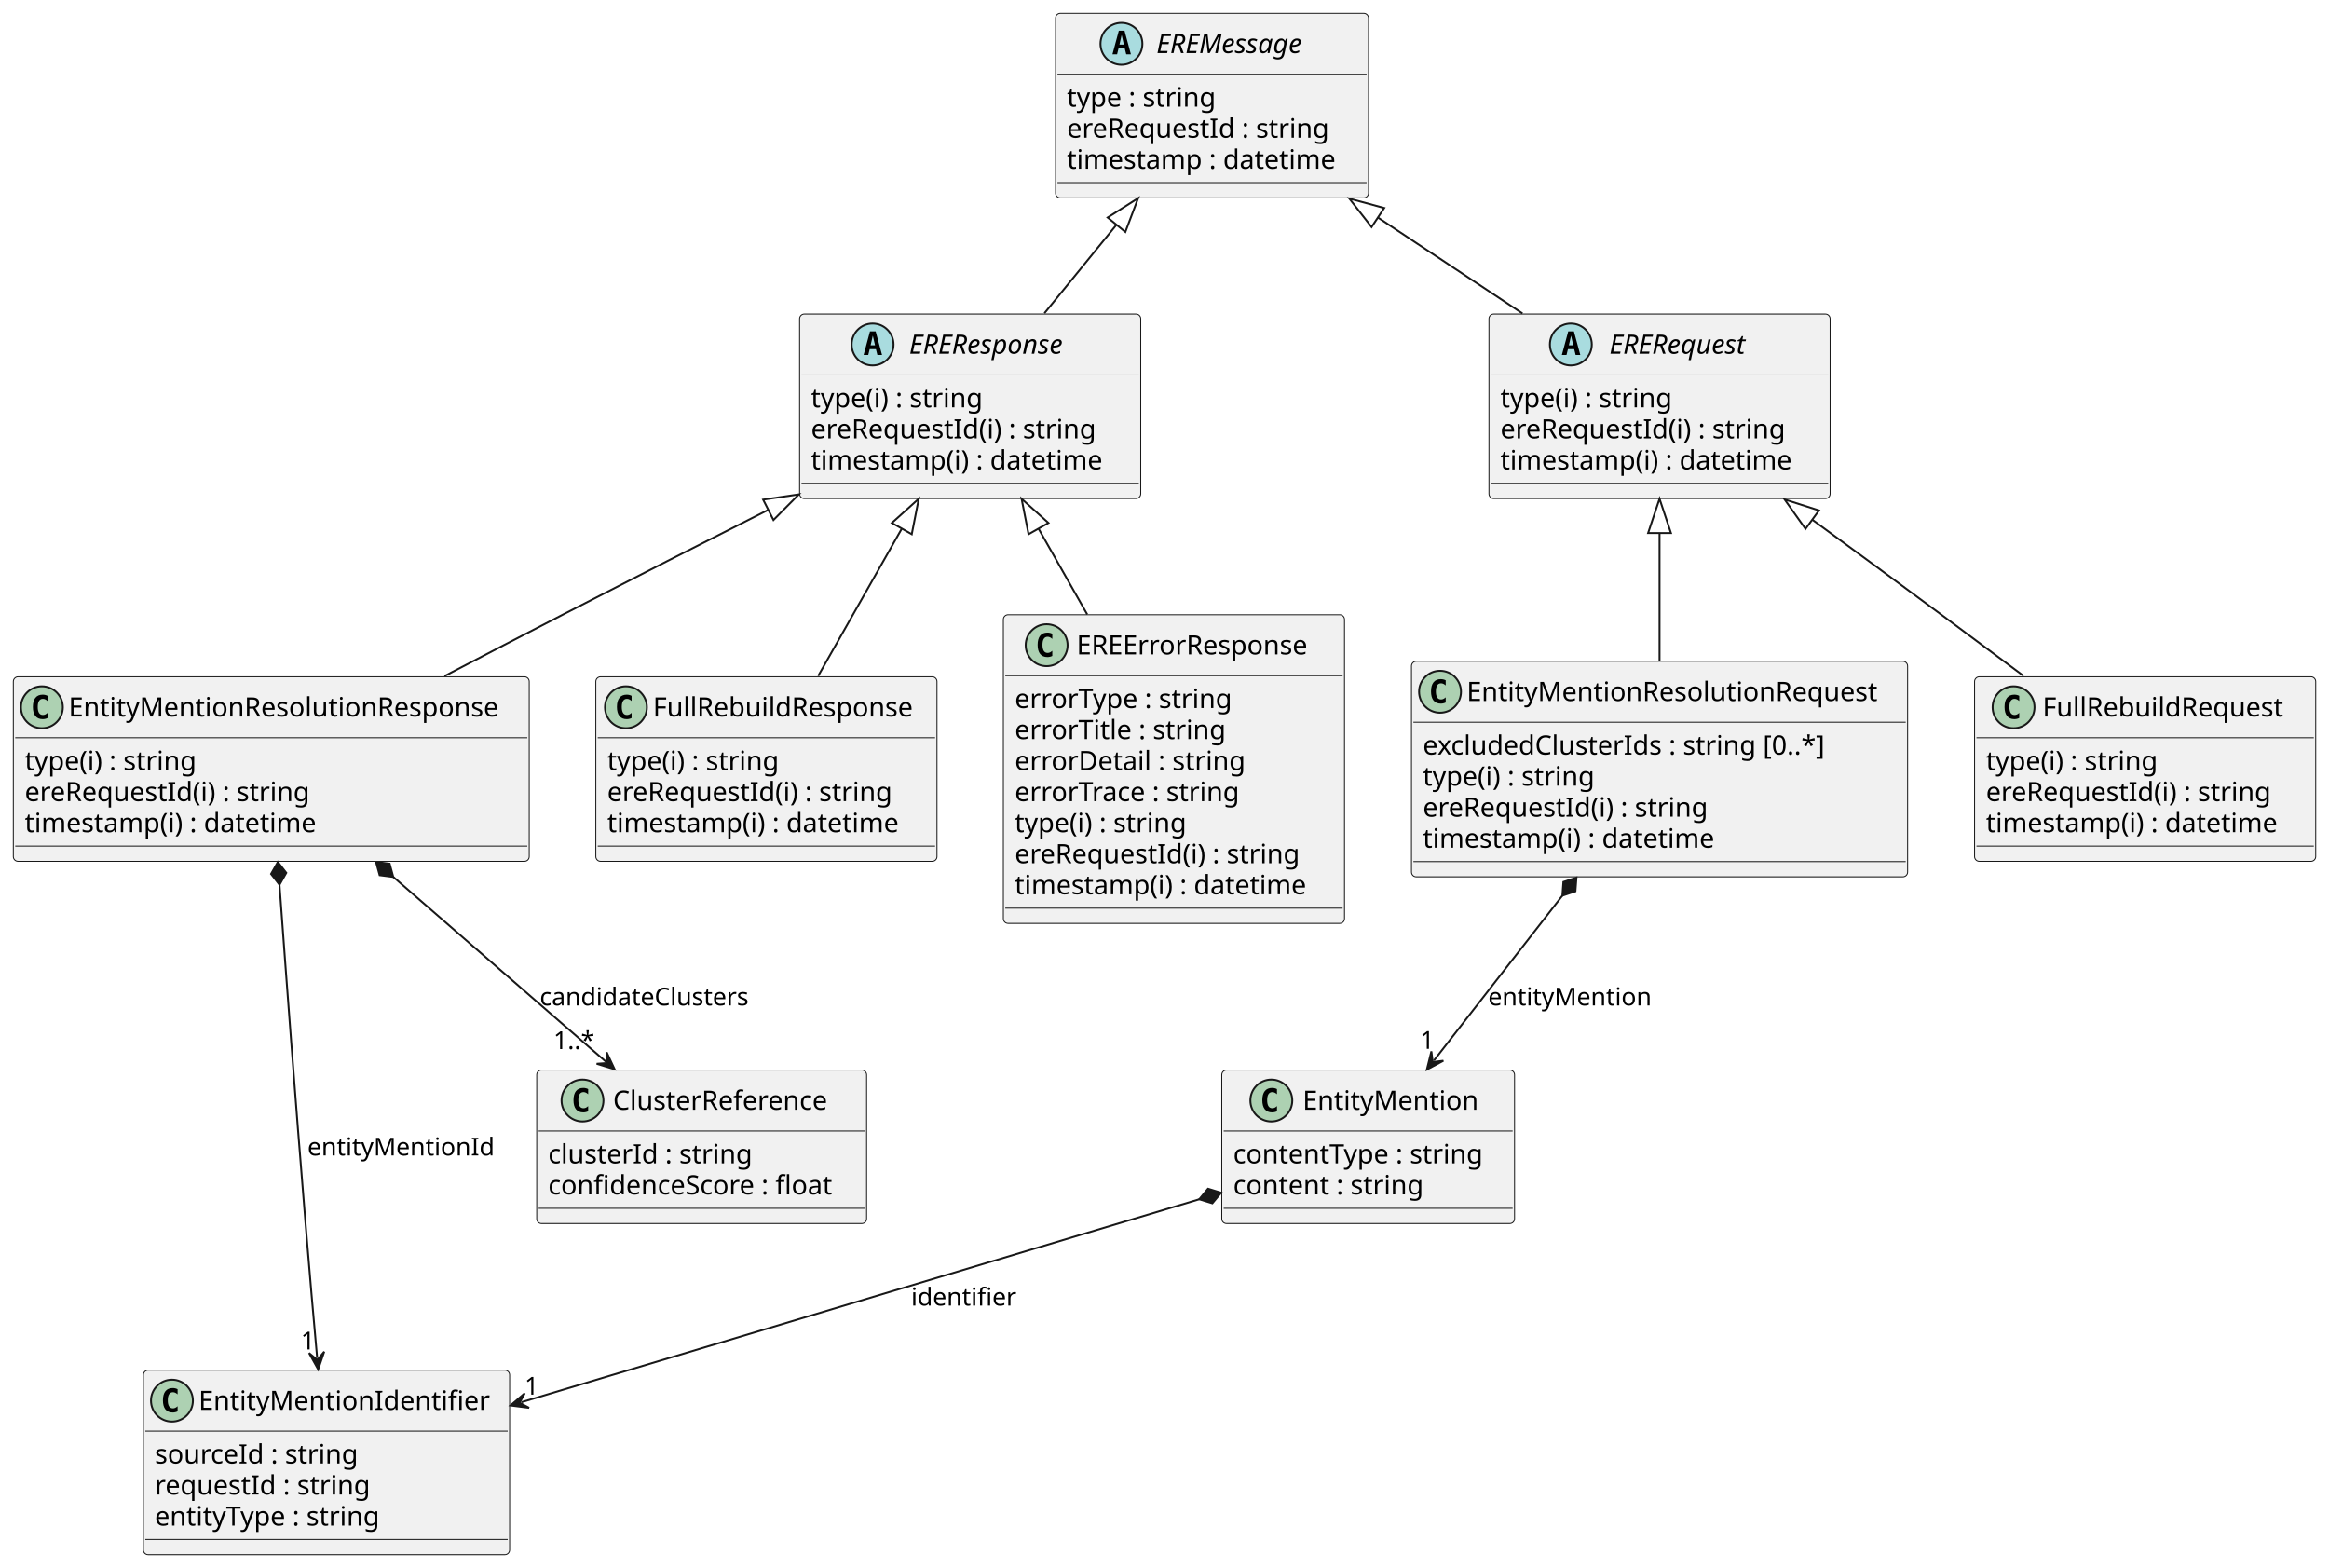
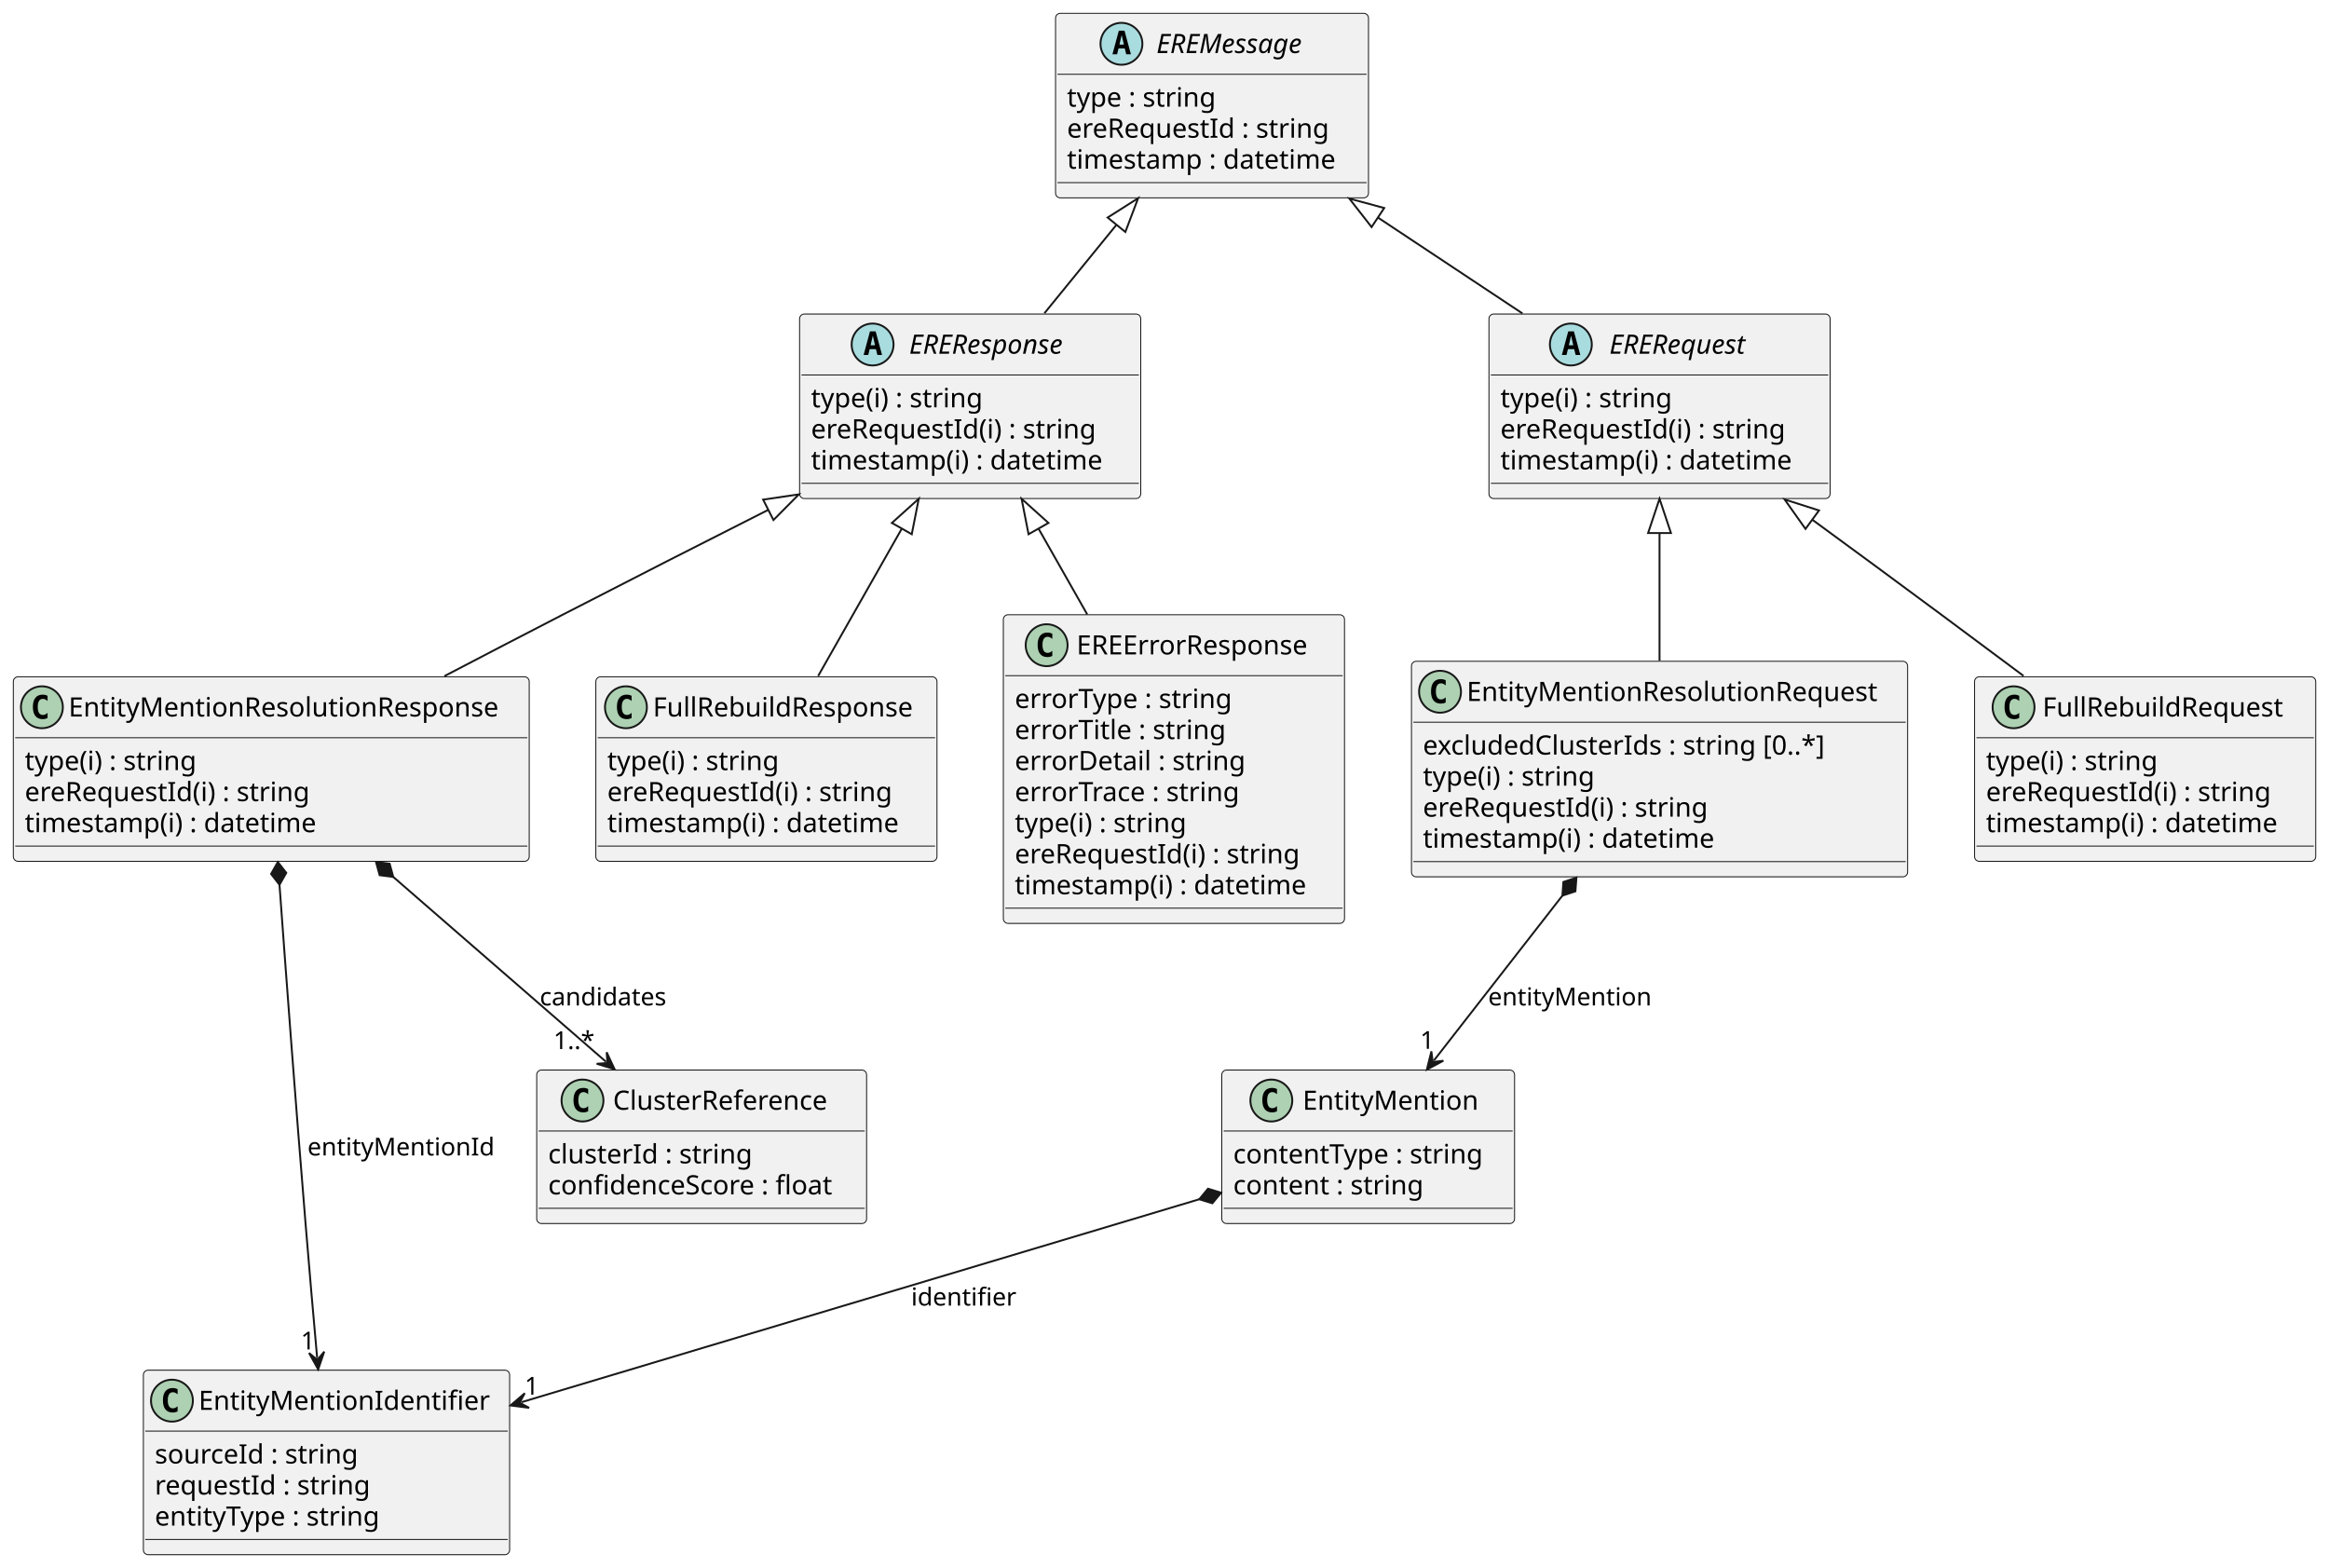
<svg xmlns="http://www.w3.org/2000/svg" xmlns:xlink="http://www.w3.org/1999/xlink" contentStyleType="text/css" data-diagram-type="CLASS" height="823px" preserveAspectRatio="none" style="width:1223px;height:823px;background:#FFFFFF;" version="1.1" viewBox="0 0 1223 823" width="1223px" zoomAndPan="magnify">
  <defs />
  <g>
    <g class="entity" data-entity="EntityMentionResolutionResponse" data-source-line="1" data-uid="ent0002" id="entity_EntityMentionResolutionResponse">
      <a href="" target="_top" title="An entity resolution response returned by the ERE." xlink:actuate="onRequest" xlink:href="" xlink:show="new" xlink:title="An entity resolution response returned by the ERE." xlink:type="simple">
        <rect fill="#F1F1F1" height="96.891" rx="2.5" ry="2.5" style="stroke:#181818;stroke-width:0.5;" width="270.902" x="7" y="355.37" />
        <ellipse cx="22" cy="371.37" fill="#ADD1B2" rx="11" ry="11" style="stroke:#181818;stroke-width:1;" />
        <path d="M24.969,377.011 Q24.391,377.308 23.75,377.448 Q23.109,377.604 22.406,377.604 Q19.906,377.604 18.578,375.964 Q17.266,374.308 17.266,371.183 Q17.266,368.058 18.578,366.401 Q19.906,364.745 22.406,364.745 Q23.109,364.745 23.75,364.901 Q24.406,365.058 24.969,365.354 L24.969,368.073 Q24.344,367.495 23.75,367.229 Q23.156,366.948 22.531,366.948 Q21.188,366.948 20.5,368.026 Q19.812,369.089 19.812,371.183 Q19.812,373.276 20.5,374.354 Q21.188,375.417 22.531,375.417 Q23.156,375.417 23.75,375.151 Q24.344,374.87 24.969,374.292 L24.969,377.011 Z " fill="#000000" />
        <text fill="#000000" font-family="sans-serif" font-size="14" lengthAdjust="spacing" textLength="238.902" x="36" y="376.217">EntityMentionResolutionResponse</text>
        <line style="stroke:#181818;stroke-width:0.5;" x1="8" x2="276.902" y1="387.37" y2="387.37" />
        <text fill="#000000" font-family="sans-serif" font-size="14" lengthAdjust="spacing" textLength="99.894" x="13" y="404.365">type(i) : string</text>
        <text fill="#000000" font-family="sans-serif" font-size="14" lengthAdjust="spacing" textLength="162.114" x="13" y="420.662">ereRequestId(i) : string</text>
        <text fill="#000000" font-family="sans-serif" font-size="14" lengthAdjust="spacing" textLength="167.145" x="13" y="436.959">timestamp(i) : datetime</text>
        <line style="stroke:#181818;stroke-width:0.5;" x1="8" x2="276.902" y1="444.261" y2="444.261" />
      </a>
    </g>
    <g class="entity" data-entity="EntityMentionIdentifier" data-source-line="6" data-uid="ent0003" id="entity_EntityMentionIdentifier">
      <a href="" target="_top" title="A container that groups the attributes needed to identify an entity mention in a resolution request" xlink:actuate="onRequest" xlink:href="" xlink:show="new" xlink:title="A container that groups the attributes needed to identify an entity mention in a resolution request" xlink:type="simple">
        <rect fill="#F1F1F1" height="96.891" rx="2.5" ry="2.5" style="stroke:#181818;stroke-width:0.5;" width="192.323" x="75.29" y="719.45" />
        <ellipse cx="90.29" cy="735.45" fill="#ADD1B2" rx="11" ry="11" style="stroke:#181818;stroke-width:1;" />
        <path d="M93.259,741.091 Q92.681,741.388 92.04,741.528 Q91.399,741.684 90.696,741.684 Q88.196,741.684 86.868,740.044 Q85.556,738.388 85.556,735.263 Q85.556,732.138 86.868,730.481 Q88.196,728.825 90.696,728.825 Q91.399,728.825 92.04,728.981 Q92.696,729.138 93.259,729.434 L93.259,732.153 Q92.634,731.575 92.04,731.309 Q91.446,731.028 90.821,731.028 Q89.478,731.028 88.79,732.106 Q88.103,733.169 88.103,735.263 Q88.103,737.356 88.79,738.434 Q89.478,739.497 90.821,739.497 Q91.446,739.497 92.04,739.231 Q92.634,738.95 93.259,738.372 L93.259,741.091 Z " fill="#000000" />
        <text fill="#000000" font-family="sans-serif" font-size="14" lengthAdjust="spacing" textLength="160.323" x="104.29" y="740.297">EntityMentionIdentifier</text>
        <line style="stroke:#181818;stroke-width:0.5;" x1="76.29" x2="266.613" y1="751.45" y2="751.45" />
        <text fill="#000000" font-family="sans-serif" font-size="14" lengthAdjust="spacing" textLength="113.62" x="81.29" y="768.445">sourceId : string</text>
        <text fill="#000000" font-family="sans-serif" font-size="14" lengthAdjust="spacing" textLength="120.347" x="81.29" y="784.742">requestId : string</text>
        <text fill="#000000" font-family="sans-serif" font-size="14" lengthAdjust="spacing" textLength="128.782" x="81.29" y="801.039">entityType : string</text>
        <line style="stroke:#181818;stroke-width:0.5;" x1="76.29" x2="266.613" y1="808.341" y2="808.341" />
      </a>
    </g>
    <g class="entity" data-entity="EntityMention" data-source-line="11" data-uid="ent0004" id="entity_EntityMention">
      <a href="" target="_top" title="An entity mention is a representation of a real-world entity, as provided by the ERS." xlink:actuate="onRequest" xlink:href="" xlink:show="new" xlink:title="An entity mention is a representation of a real-world entity, as provided by the ERS." xlink:type="simple">
        <rect fill="#F1F1F1" height="80.594" rx="2.5" ry="2.5" style="stroke:#181818;stroke-width:0.5;" width="153.743" x="641.58" y="561.86" />
        <ellipse cx="667.6" cy="577.86" fill="#ADD1B2" rx="11" ry="11" style="stroke:#181818;stroke-width:1;" />
        <path d="M670.568,583.501 Q669.99,583.798 669.35,583.938 Q668.709,584.094 668.006,584.094 Q665.506,584.094 664.178,582.454 Q662.865,580.798 662.865,577.673 Q662.865,574.548 664.178,572.891 Q665.506,571.235 668.006,571.235 Q668.709,571.235 669.35,571.391 Q670.006,571.548 670.568,571.844 L670.568,574.563 Q669.943,573.985 669.35,573.719 Q668.756,573.438 668.131,573.438 Q666.787,573.438 666.1,574.516 Q665.412,575.579 665.412,577.673 Q665.412,579.766 666.1,580.844 Q666.787,581.907 668.131,581.907 Q668.756,581.907 669.35,581.641 Q669.943,581.36 670.568,580.782 L670.568,583.501 Z " fill="#000000" />
        <text fill="#000000" font-family="sans-serif" font-size="14" lengthAdjust="spacing" textLength="97.255" x="684.049" y="582.707">EntityMention</text>
        <line style="stroke:#181818;stroke-width:0.5;" x1="642.58" x2="794.323" y1="593.86" y2="593.86" />
        <text fill="#000000" font-family="sans-serif" font-size="14" lengthAdjust="spacing" textLength="141.743" x="647.58" y="610.855">contentType : string</text>
        <text fill="#000000" font-family="sans-serif" font-size="14" lengthAdjust="spacing" textLength="107.406" x="647.58" y="627.152">content : string</text>
        <line style="stroke:#181818;stroke-width:0.5;" x1="642.58" x2="794.323" y1="634.454" y2="634.454" />
      </a>
    </g>
    <g class="entity" data-entity="ClusterReference" data-source-line="17" data-uid="ent0007" id="entity_ClusterReference">
      <a href="" target="_top" title="A reference to a cluster to which an entity is deemed to belong, with an associated confidence score." xlink:actuate="onRequest" xlink:href="" xlink:show="new" xlink:title="A reference to a cluster to which an entity is deemed to belong, with an associated confidence score." xlink:type="simple">
        <rect fill="#F1F1F1" height="80.594" rx="2.5" ry="2.5" style="stroke:#181818;stroke-width:0.5;" width="173.226" x="281.84" y="561.86" />
        <ellipse cx="305.885" cy="577.86" fill="#ADD1B2" rx="11" ry="11" style="stroke:#181818;stroke-width:1;" />
        <path d="M308.854,583.501 Q308.275,583.798 307.635,583.938 Q306.994,584.094 306.291,584.094 Q303.791,584.094 302.463,582.454 Q301.15,580.798 301.15,577.673 Q301.15,574.548 302.463,572.891 Q303.791,571.235 306.291,571.235 Q306.994,571.235 307.635,571.391 Q308.291,571.548 308.854,571.844 L308.854,574.563 Q308.229,573.985 307.635,573.719 Q307.041,573.438 306.416,573.438 Q305.072,573.438 304.385,574.516 Q303.697,575.579 303.697,577.673 Q303.697,579.766 304.385,580.844 Q305.072,581.907 306.416,581.907 Q307.041,581.907 307.635,581.641 Q308.229,581.36 308.854,580.782 L308.854,583.501 Z " fill="#000000" />
        <text fill="#000000" font-family="sans-serif" font-size="14" lengthAdjust="spacing" textLength="121.126" x="321.895" y="582.707">ClusterReference</text>
        <line style="stroke:#181818;stroke-width:0.5;" x1="282.84" x2="454.066" y1="593.86" y2="593.86" />
        <text fill="#000000" font-family="sans-serif" font-size="14" lengthAdjust="spacing" textLength="114.434" x="287.84" y="610.855">clusterId : string</text>
        <text fill="#000000" font-family="sans-serif" font-size="14" lengthAdjust="spacing" textLength="161.226" x="287.84" y="627.152">confidenceScore : float</text>
        <line style="stroke:#181818;stroke-width:0.5;" x1="282.84" x2="454.066" y1="634.454" y2="634.454" />
      </a>
    </g>
    <g class="entity" data-entity="EREResponse" data-source-line="21" data-uid="ent0008" id="entity_EREResponse">
      <a href="" target="_top" title="Root class to represent all the responses sent by the ERE." xlink:actuate="onRequest" xlink:href="" xlink:show="new" xlink:title="Root class to represent all the responses sent by the ERE." xlink:type="simple">
        <rect fill="#F1F1F1" height="96.891" rx="2.5" ry="2.5" style="stroke:#181818;stroke-width:0.5;" width="179.145" x="419.88" y="164.89" />
        <ellipse cx="458.217" cy="180.89" fill="#A9DCDF" rx="11" ry="11" style="stroke:#181818;stroke-width:1;" />
        <path d="M458.326,176.234 L457.17,181.312 L459.498,181.312 L458.326,176.234 Z M456.842,173.999 L459.826,173.999 L463.185,186.39 L460.732,186.39 L459.967,183.327 L456.685,183.327 L455.935,186.39 L453.498,186.39 L456.842,173.999 Z " fill="#000000" />
        <text fill="#000000" font-family="sans-serif" font-size="14" font-style="italic" lengthAdjust="spacing" textLength="95.286" x="477.403" y="185.737">EREResponse</text>
        <line style="stroke:#181818;stroke-width:0.5;" x1="420.88" x2="598.025" y1="196.89" y2="196.89" />
        <text fill="#000000" font-family="sans-serif" font-size="14" lengthAdjust="spacing" textLength="99.894" x="425.88" y="213.885">type(i) : string</text>
        <text fill="#000000" font-family="sans-serif" font-size="14" lengthAdjust="spacing" textLength="162.114" x="425.88" y="230.182">ereRequestId(i) : string</text>
        <text fill="#000000" font-family="sans-serif" font-size="14" lengthAdjust="spacing" textLength="167.145" x="425.88" y="246.479">timestamp(i) : datetime</text>
        <line style="stroke:#181818;stroke-width:0.5;" x1="420.88" x2="598.025" y1="253.781" y2="253.781" />
      </a>
    </g>
    <g class="entity" data-entity="EntityMentionResolutionRequest" data-source-line="28" data-uid="ent0011" id="entity_EntityMentionResolutionRequest">
      <a href="" target="_top" title="An entity resolution request sent to the ERE, containing the entity to be resolved." xlink:actuate="onRequest" xlink:href="" xlink:show="new" xlink:title="An entity resolution request sent to the ERE, containing the entity to be resolved." xlink:type="simple">
        <rect fill="#F1F1F1" height="113.188" rx="2.5" ry="2.5" style="stroke:#181818;stroke-width:0.5;" width="260.532" x="741.19" y="347.22" />
        <ellipse cx="756.19" cy="363.22" fill="#ADD1B2" rx="11" ry="11" style="stroke:#181818;stroke-width:1;" />
        <path d="M759.159,368.861 Q758.581,369.158 757.94,369.298 Q757.299,369.454 756.596,369.454 Q754.096,369.454 752.768,367.814 Q751.456,366.158 751.456,363.033 Q751.456,359.908 752.768,358.251 Q754.096,356.595 756.596,356.595 Q757.299,356.595 757.94,356.751 Q758.596,356.908 759.159,357.204 L759.159,359.923 Q758.534,359.345 757.94,359.079 Q757.346,358.798 756.721,358.798 Q755.378,358.798 754.69,359.876 Q754.003,360.939 754.003,363.033 Q754.003,365.126 754.69,366.204 Q755.378,367.267 756.721,367.267 Q757.346,367.267 757.94,367.001 Q758.534,366.72 759.159,366.142 L759.159,368.861 Z " fill="#000000" />
        <text fill="#000000" font-family="sans-serif" font-size="14" lengthAdjust="spacing" textLength="228.532" x="770.19" y="368.067">EntityMentionResolutionRequest</text>
        <line style="stroke:#181818;stroke-width:0.5;" x1="742.19" x2="1000.722" y1="379.22" y2="379.22" />
        <text fill="#000000" font-family="sans-serif" font-size="14" lengthAdjust="spacing" textLength="232.183" x="747.19" y="396.215">excludedClusterIds : string  [0..*]</text>
        <text fill="#000000" font-family="sans-serif" font-size="14" lengthAdjust="spacing" textLength="99.894" x="747.19" y="412.512">type(i) : string</text>
        <text fill="#000000" font-family="sans-serif" font-size="14" lengthAdjust="spacing" textLength="162.114" x="747.19" y="428.809">ereRequestId(i) : string</text>
        <text fill="#000000" font-family="sans-serif" font-size="14" lengthAdjust="spacing" textLength="167.145" x="747.19" y="445.106">timestamp(i) : datetime</text>
        <line style="stroke:#181818;stroke-width:0.5;" x1="742.19" x2="1000.722" y1="452.408" y2="452.408" />
      </a>
    </g>
    <g class="entity" data-entity="ERERequest" data-source-line="35" data-uid="ent0013" id="entity_ERERequest">
      <a href="" target="_top" title="Root class to represent all the requests sent to the ERE." xlink:actuate="onRequest" xlink:href="" xlink:show="new" xlink:title="Root class to represent all the requests sent to the ERE." xlink:type="simple">
        <rect fill="#F1F1F1" height="96.891" rx="2.5" ry="2.5" style="stroke:#181818;stroke-width:0.5;" width="179.145" x="781.88" y="164.89" />
        <ellipse cx="824.883" cy="180.89" fill="#A9DCDF" rx="11" ry="11" style="stroke:#181818;stroke-width:1;" />
        <path d="M824.993,176.234 L823.836,181.312 L826.164,181.312 L824.993,176.234 Z M823.508,173.999 L826.493,173.999 L829.852,186.39 L827.399,186.39 L826.633,183.327 L823.352,183.327 L822.602,186.39 L820.164,186.39 L823.508,173.999 Z " fill="#000000" />
        <text fill="#000000" font-family="sans-serif" font-size="14" font-style="italic" lengthAdjust="spacing" textLength="84.916" x="845.106" y="185.737">ERERequest</text>
        <line style="stroke:#181818;stroke-width:0.5;" x1="782.88" x2="960.025" y1="196.89" y2="196.89" />
        <text fill="#000000" font-family="sans-serif" font-size="14" lengthAdjust="spacing" textLength="99.894" x="787.88" y="213.885">type(i) : string</text>
        <text fill="#000000" font-family="sans-serif" font-size="14" lengthAdjust="spacing" textLength="162.114" x="787.88" y="230.182">ereRequestId(i) : string</text>
        <text fill="#000000" font-family="sans-serif" font-size="14" lengthAdjust="spacing" textLength="167.145" x="787.88" y="246.479">timestamp(i) : datetime</text>
        <line style="stroke:#181818;stroke-width:0.5;" x1="782.88" x2="960.025" y1="253.781" y2="253.781" />
      </a>
    </g>
    <g class="entity" data-entity="FullRebuildResponse" data-source-line="41" data-uid="ent0015" id="entity_FullRebuildResponse">
      <a href="" target="_top" title="A response to a `FullRebuildRequest`, confirming that the rebuild process has started." xlink:actuate="onRequest" xlink:href="" xlink:show="new" xlink:title="A response to a `FullRebuildRequest`, confirming that the rebuild process has started." xlink:type="simple">
        <rect fill="#F1F1F1" height="96.891" rx="2.5" ry="2.5" style="stroke:#181818;stroke-width:0.5;" width="179.145" x="312.88" y="355.37" />
        <ellipse cx="328.693" cy="371.37" fill="#ADD1B2" rx="11" ry="11" style="stroke:#181818;stroke-width:1;" />
        <path d="M331.662,377.011 Q331.084,377.308 330.443,377.448 Q329.802,377.604 329.099,377.604 Q326.599,377.604 325.271,375.964 Q323.959,374.308 323.959,371.183 Q323.959,368.058 325.271,366.401 Q326.599,364.745 329.099,364.745 Q329.802,364.745 330.443,364.901 Q331.099,365.058 331.662,365.354 L331.662,368.073 Q331.037,367.495 330.443,367.229 Q329.849,366.948 329.224,366.948 Q327.88,366.948 327.193,368.026 Q326.505,369.089 326.505,371.183 Q326.505,373.276 327.193,374.354 Q327.88,375.417 329.224,375.417 Q329.849,375.417 330.443,375.151 Q331.037,374.87 331.662,374.292 L331.662,377.011 Z " fill="#000000" />
        <text fill="#000000" font-family="sans-serif" font-size="14" lengthAdjust="spacing" textLength="145.339" x="342.874" y="376.217">FullRebuildResponse</text>
        <line style="stroke:#181818;stroke-width:0.5;" x1="313.88" x2="491.026" y1="387.37" y2="387.37" />
        <text fill="#000000" font-family="sans-serif" font-size="14" lengthAdjust="spacing" textLength="99.894" x="318.88" y="404.365">type(i) : string</text>
        <text fill="#000000" font-family="sans-serif" font-size="14" lengthAdjust="spacing" textLength="162.114" x="318.88" y="420.662">ereRequestId(i) : string</text>
        <text fill="#000000" font-family="sans-serif" font-size="14" lengthAdjust="spacing" textLength="167.145" x="318.88" y="436.959">timestamp(i) : datetime</text>
        <line style="stroke:#181818;stroke-width:0.5;" x1="313.88" x2="491.026" y1="444.261" y2="444.261" />
      </a>
    </g>
    <g class="entity" data-entity="EREErrorResponse" data-source-line="46" data-uid="ent0016" id="entity_EREErrorResponse">
      <a href="" target="_top" title="Response sent by the ERE when some error/exception occurs while processing a request." xlink:actuate="onRequest" xlink:href="" xlink:show="new" xlink:title="Response sent by the ERE when some error/exception occurs while processing a request." xlink:type="simple">
        <rect fill="#F1F1F1" height="162.078" rx="2.5" ry="2.5" style="stroke:#181818;stroke-width:0.5;" width="179.145" x="526.88" y="322.78" />
        <ellipse cx="549.611" cy="338.78" fill="#ADD1B2" rx="11" ry="11" style="stroke:#181818;stroke-width:1;" />
        <path d="M552.58,344.421 Q552.002,344.717 551.361,344.858 Q550.721,345.014 550.018,345.014 Q547.518,345.014 546.189,343.374 Q544.877,341.717 544.877,338.592 Q544.877,335.467 546.189,333.811 Q547.518,332.155 550.018,332.155 Q550.721,332.155 551.361,332.311 Q552.018,332.467 552.58,332.764 L552.58,335.483 Q551.955,334.905 551.361,334.639 Q550.768,334.358 550.143,334.358 Q548.799,334.358 548.111,335.436 Q547.424,336.499 547.424,338.592 Q547.424,340.686 548.111,341.764 Q548.799,342.827 550.143,342.827 Q550.768,342.827 551.361,342.561 Q551.955,342.28 552.58,341.702 L552.58,344.421 Z " fill="#000000" />
        <text fill="#000000" font-family="sans-serif" font-size="14" lengthAdjust="spacing" textLength="129.965" x="565.329" y="343.627">EREErrorResponse</text>
        <line style="stroke:#181818;stroke-width:0.5;" x1="527.88" x2="705.025" y1="354.78" y2="354.78" />
        <text fill="#000000" font-family="sans-serif" font-size="14" lengthAdjust="spacing" textLength="122.589" x="532.88" y="371.775">errorType : string</text>
        <text fill="#000000" font-family="sans-serif" font-size="14" lengthAdjust="spacing" textLength="118.686" x="532.88" y="388.072">errorTitle : string</text>
        <text fill="#000000" font-family="sans-serif" font-size="14" lengthAdjust="spacing" textLength="129.493" x="532.88" y="404.369">errorDetail : string</text>
        <text fill="#000000" font-family="sans-serif" font-size="14" lengthAdjust="spacing" textLength="127.449" x="532.88" y="420.666">errorTrace : string</text>
        <text fill="#000000" font-family="sans-serif" font-size="14" lengthAdjust="spacing" textLength="99.894" x="532.88" y="436.963">type(i) : string</text>
        <text fill="#000000" font-family="sans-serif" font-size="14" lengthAdjust="spacing" textLength="162.114" x="532.88" y="453.26">ereRequestId(i) : string</text>
        <text fill="#000000" font-family="sans-serif" font-size="14" lengthAdjust="spacing" textLength="167.145" x="532.88" y="469.556">timestamp(i) : datetime</text>
        <line style="stroke:#181818;stroke-width:0.5;" x1="527.88" x2="705.025" y1="476.858" y2="476.858" />
      </a>
    </g>
    <g class="entity" data-entity="EREMessage" data-source-line="55" data-uid="ent0017" id="entity_EREMessage">
      <a href="" target="_top" title="Root abstraction to represent attributes common to both requests and results." xlink:actuate="onRequest" xlink:href="" xlink:show="new" xlink:title="Root abstraction to represent attributes common to both requests and results." xlink:type="simple">
        <rect fill="#F1F1F1" height="96.891" rx="2.5" ry="2.5" style="stroke:#181818;stroke-width:0.5;" width="164.332" x="554.29" y="7" />
        <ellipse cx="588.889" cy="23" fill="#A9DCDF" rx="11" ry="11" style="stroke:#181818;stroke-width:1;" />
        <path d="M588.999,18.344 L587.842,23.422 L590.17,23.422 L588.999,18.344 Z M587.514,16.109 L590.499,16.109 L593.858,28.5 L591.405,28.5 L590.639,25.438 L587.358,25.438 L586.608,28.5 L584.17,28.5 L587.514,16.109 Z " fill="#000000" />
        <text fill="#000000" font-family="sans-serif" font-size="14" font-style="italic" lengthAdjust="spacing" textLength="88.778" x="607.245" y="27.847">EREMessage</text>
        <line style="stroke:#181818;stroke-width:0.5;" x1="555.29" x2="717.622" y1="39" y2="39" />
        <text fill="#000000" font-family="sans-serif" font-size="14" lengthAdjust="spacing" textLength="85.08" x="560.29" y="55.995">type : string</text>
        <text fill="#000000" font-family="sans-serif" font-size="14" lengthAdjust="spacing" textLength="147.301" x="560.29" y="72.292">ereRequestId : string</text>
        <text fill="#000000" font-family="sans-serif" font-size="14" lengthAdjust="spacing" textLength="152.332" x="560.29" y="88.589">timestamp : datetime</text>
        <line style="stroke:#181818;stroke-width:0.5;" x1="555.29" x2="717.622" y1="95.891" y2="95.891" />
      </a>
    </g>
    <g class="entity" data-entity="FullRebuildRequest" data-source-line="63" data-uid="ent0021" id="entity_FullRebuildRequest">
      <a href="" target="_top" title="A request to reset all the resolutions computed so far and possibly rebuild them as " xlink:actuate="onRequest" xlink:href="" xlink:show="new" xlink:title="A request to reset all the resolutions computed so far and possibly rebuild them as " xlink:type="simple">
        <rect fill="#F1F1F1" height="96.891" rx="2.5" ry="2.5" style="stroke:#181818;stroke-width:0.5;" width="179.145" x="1036.88" y="355.37" />
        <ellipse cx="1057.36" cy="371.37" fill="#ADD1B2" rx="11" ry="11" style="stroke:#181818;stroke-width:1;" />
        <path d="M1060.328,377.011 Q1059.75,377.308 1059.11,377.448 Q1058.469,377.604 1057.766,377.604 Q1055.266,377.604 1053.938,375.964 Q1052.625,374.308 1052.625,371.183 Q1052.625,368.058 1053.938,366.401 Q1055.266,364.745 1057.766,364.745 Q1058.469,364.745 1059.11,364.901 Q1059.766,365.058 1060.328,365.354 L1060.328,368.073 Q1059.703,367.495 1059.11,367.229 Q1058.516,366.948 1057.891,366.948 Q1056.547,366.948 1055.86,368.026 Q1055.172,369.089 1055.172,371.183 Q1055.172,373.276 1055.86,374.354 Q1056.547,375.417 1057.891,375.417 Q1058.516,375.417 1059.11,375.151 Q1059.703,374.87 1060.328,374.292 L1060.328,377.011 Z " fill="#000000" />
        <text fill="#000000" font-family="sans-serif" font-size="14" lengthAdjust="spacing" textLength="134.969" x="1072.577" y="376.217">FullRebuildRequest</text>
        <line style="stroke:#181818;stroke-width:0.5;" x1="1037.88" x2="1215.025" y1="387.37" y2="387.37" />
        <text fill="#000000" font-family="sans-serif" font-size="14" lengthAdjust="spacing" textLength="99.894" x="1042.88" y="404.365">type(i) : string</text>
        <text fill="#000000" font-family="sans-serif" font-size="14" lengthAdjust="spacing" textLength="162.114" x="1042.88" y="420.662">ereRequestId(i) : string</text>
        <text fill="#000000" font-family="sans-serif" font-size="14" lengthAdjust="spacing" textLength="167.145" x="1042.88" y="436.959">timestamp(i) : datetime</text>
        <line style="stroke:#181818;stroke-width:0.5;" x1="1037.88" x2="1215.025" y1="444.261" y2="444.261" />
      </a>
    </g>
    <g class="link" data-entity-1="EntityMentionResolutionResponse" data-entity-2="EntityMentionIdentifier" data-source-line="15" data-uid="lnk5" id="link_EntityMentionResolutionResponse_EntityMentionIdentifier">
      <path codeLine="15" d="M146.77,464.588 C150.26,512.588 155.05,576.68 160.45,642.45 C162.53,667.74 164.463,689.934 166.543,713.064" fill="none" id="EntityMentionResolutionResponse-EntityMentionIdentifier" style="stroke:#181818;stroke-width:1;" />
      <polygon fill="#181818" points="145.9,452.62,142.346,458.894,146.77,464.588,150.325,458.314,145.9,452.62" style="stroke:#181818;stroke-width:1;" />
      <polygon fill="#181818" points="167.08,719.04,170.258,709.718,166.632,714.06,162.29,710.434,167.08,719.04" style="stroke:#181818;stroke-width:1;" />
      <text fill="#000000" font-family="sans-serif" font-size="13" lengthAdjust="spacing" textLength="102.178" x="161.45" y="606.717">entityMentionId</text>
      <text fill="#000000" font-family="sans-serif" font-size="13" lengthAdjust="spacing" textLength="8.271" x="157.973" y="708.543">1</text>
    </g>
    <g class="link" data-entity-1="EntityMention" data-entity-2="EntityMentionIdentifier" data-source-line="16" data-uid="lnk6" id="link_EntityMention_EntityMentionIdentifier">
      <path codeLine="16" d="M629.744,629.711 C531.824,659.021 380.198,704.409 273.828,736.249" fill="none" id="EntityMention-EntityMentionIdentifier" style="stroke:#181818;stroke-width:1;" />
      <polygon fill="#181818" points="641.24,626.27,634.345,624.159,629.744,629.711,636.639,631.822,641.24,626.27" style="stroke:#181818;stroke-width:1;" />
      <polygon fill="#181818" points="268.08,737.97,277.849,739.221,272.87,736.536,275.555,731.557,268.08,737.97" style="stroke:#181818;stroke-width:1;" />
      <text fill="#000000" font-family="sans-serif" font-size="13" lengthAdjust="spacing" textLength="58.341" x="478.45" y="685.517">identifier</text>
      <text fill="#000000" font-family="sans-serif" font-size="13" lengthAdjust="spacing" textLength="8.271" x="275.48" y="732.293">1</text>
    </g>
    <g class="link" data-entity-1="EntityMentionResolutionResponse" data-entity-2="ClusterReference" data-source-line="26" data-uid="lnk9" id="link_EntityMentionResolutionResponse_ClusterReference">
      <path codeLine="26" d="M206.508,460.462 C244.918,493.841 282.01,526.066 318.21,557.506" fill="none" id="EntityMentionResolutionResponse-ClusterReference" style="stroke:#181818;stroke-width:1;" />
      <polygon fill="#181818" points="197.45,452.59,199.355,459.545,206.508,460.462,204.603,453.507,197.45,452.59" style="stroke:#181818;stroke-width:1;" />
      <polygon fill="#181818" points="322.74,561.44,318.568,552.519,318.965,558.161,313.322,558.558,322.74,561.44" style="stroke:#181818;stroke-width:1;" />
-       <text fill="#000000" font-family="sans-serif" font-size="13" lengthAdjust="spacing" textLength="117.444" x="283.45" y="527.927">candidateClusters</text>
+       <text fill="#000000" font-family="sans-serif" font-size="13" lengthAdjust="spacing" textLength="71.303" x="283.45" y="527.927">candidates</text>
      <text fill="#000000" font-family="sans-serif" font-size="13" lengthAdjust="spacing" textLength="23.036" x="290.625" y="550.833">1..*</text>
    </g>
    <g class="link" data-entity-1="EREResponse" data-entity-2="EntityMentionResolutionResponse" data-source-line="27" data-uid="lnk10" id="link_EREResponse_EntityMentionResolutionResponse">
      <path codeLine="27" d="M403.447,267.702 C365.157,287.062 336.09,301.85 295.45,322.78 C275.33,333.14 253.77,344.35 233.37,355.01" fill="none" id="EREResponse-backto-EntityMentionResolutionResponse" style="stroke:#181818;stroke-width:1;" />
      <polygon fill="none" points="419.51,259.58,400.739,262.347,406.154,273.056,419.51,259.58" style="stroke:#181818;stroke-width:1;" />
    </g>
    <g class="link" data-entity-1="EntityMentionResolutionRequest" data-entity-2="EntityMention" data-source-line="34" data-uid="lnk12" id="link_EntityMentionResolutionRequest_EntityMention">
      <path codeLine="34" d="M820.435,470.286 C795.355,502.476 775.508,527.927 752.958,556.867" fill="none" id="EntityMentionResolutionRequest-EntityMention" style="stroke:#181818;stroke-width:1;" />
      <polygon fill="#181818" points="827.81,460.82,820.967,463.095,820.435,470.286,827.278,468.011,827.81,460.82" style="stroke:#181818;stroke-width:1;" />
      <polygon fill="#181818" points="749.27,561.6,757.957,556.959,752.343,557.656,751.646,552.042,749.27,561.6" style="stroke:#181818;stroke-width:1;" />
      <text fill="#000000" font-family="sans-serif" font-size="13" lengthAdjust="spacing" textLength="90.092" x="781.45" y="527.927">entityMention</text>
      <text fill="#000000" font-family="sans-serif" font-size="13" lengthAdjust="spacing" textLength="8.271" x="745.734" y="550.718">1</text>
    </g>
    <g class="link" data-entity-1="ERERequest" data-entity-2="EntityMentionResolutionRequest" data-source-line="40" data-uid="lnk14" id="link_ERERequest_EntityMentionResolutionRequest">
      <path codeLine="40" d="M871.45,279.89 C871.45,305.74 871.45,319.85 871.45,346.89" fill="none" id="ERERequest-backto-EntityMentionResolutionRequest" style="stroke:#181818;stroke-width:1;" />
      <polygon fill="none" points="871.45,261.89,865.45,279.89,877.45,279.89,871.45,261.89" style="stroke:#181818;stroke-width:1;" />
    </g>
    <g class="link" data-entity-1="EREResponse" data-entity-2="FullRebuildResponse" data-source-line="60" data-uid="lnk18" id="link_EREResponse_FullRebuildResponse">
      <path codeLine="60" d="M473.565,277.544 C457.404,306.014 445.82,326.42 429.63,354.94" fill="none" id="EREResponse-backto-FullRebuildResponse" style="stroke:#181818;stroke-width:1;" />
      <polygon fill="none" points="482.45,261.89,468.346,274.582,478.783,280.506,482.45,261.89" style="stroke:#181818;stroke-width:1;" />
    </g>
    <g class="link" data-entity-1="EREResponse" data-entity-2="EREErrorResponse" data-source-line="61" data-uid="lnk19" id="link_EREResponse_EREErrorResponse">
      <path codeLine="61" d="M545.331,277.546 C555.791,295.986 559.19,301.94 570.93,322.63" fill="none" id="EREResponse-backto-EREErrorResponse" style="stroke:#181818;stroke-width:1;" />
      <polygon fill="none" points="536.45,261.89,540.112,280.507,550.55,274.586,536.45,261.89" style="stroke:#181818;stroke-width:1;" />
    </g>
    <g class="link" data-entity-1="EREMessage" data-entity-2="EREResponse" data-source-line="62" data-uid="lnk20" id="link_EREMessage_EREResponse">
      <path codeLine="62" d="M586.291,118.015 C570.681,137.175 564.08,145.28 548.45,164.47" fill="none" id="EREMessage-backto-EREResponse" style="stroke:#181818;stroke-width:1;" />
      <polygon fill="none" points="597.66,104.06,581.639,114.225,590.942,121.805,597.66,104.06" style="stroke:#181818;stroke-width:1;" />
    </g>
    <g class="link" data-entity-1="ERERequest" data-entity-2="FullRebuildRequest" data-source-line="68" data-uid="lnk22" id="link_ERERequest_FullRebuildRequest">
      <path codeLine="68" d="M951.646,272.869 C977.366,291.689 992.57,302.88 1019.45,322.78 C1033.43,333.13 1048.41,344.29 1062.59,354.89" fill="none" id="ERERequest-backto-FullRebuildRequest" style="stroke:#181818;stroke-width:1;" />
      <polygon fill="none" points="937.12,262.24,948.103,277.712,955.189,268.027,937.12,262.24" style="stroke:#181818;stroke-width:1;" />
    </g>
    <g class="link" data-entity-1="EREMessage" data-entity-2="ERERequest" data-source-line="69" data-uid="lnk23" id="link_EREMessage_ERERequest">
      <path codeLine="69" d="M723.558,114.223 C752.428,133.383 770.62,145.45 799.48,164.59" fill="none" id="EREMessage-backto-ERERequest" style="stroke:#181818;stroke-width:1;" />
      <polygon fill="none" points="708.56,104.27,720.24,119.223,726.875,109.224,708.56,104.27" style="stroke:#181818;stroke-width:1;" />
    </g>
  </g>
</svg>
